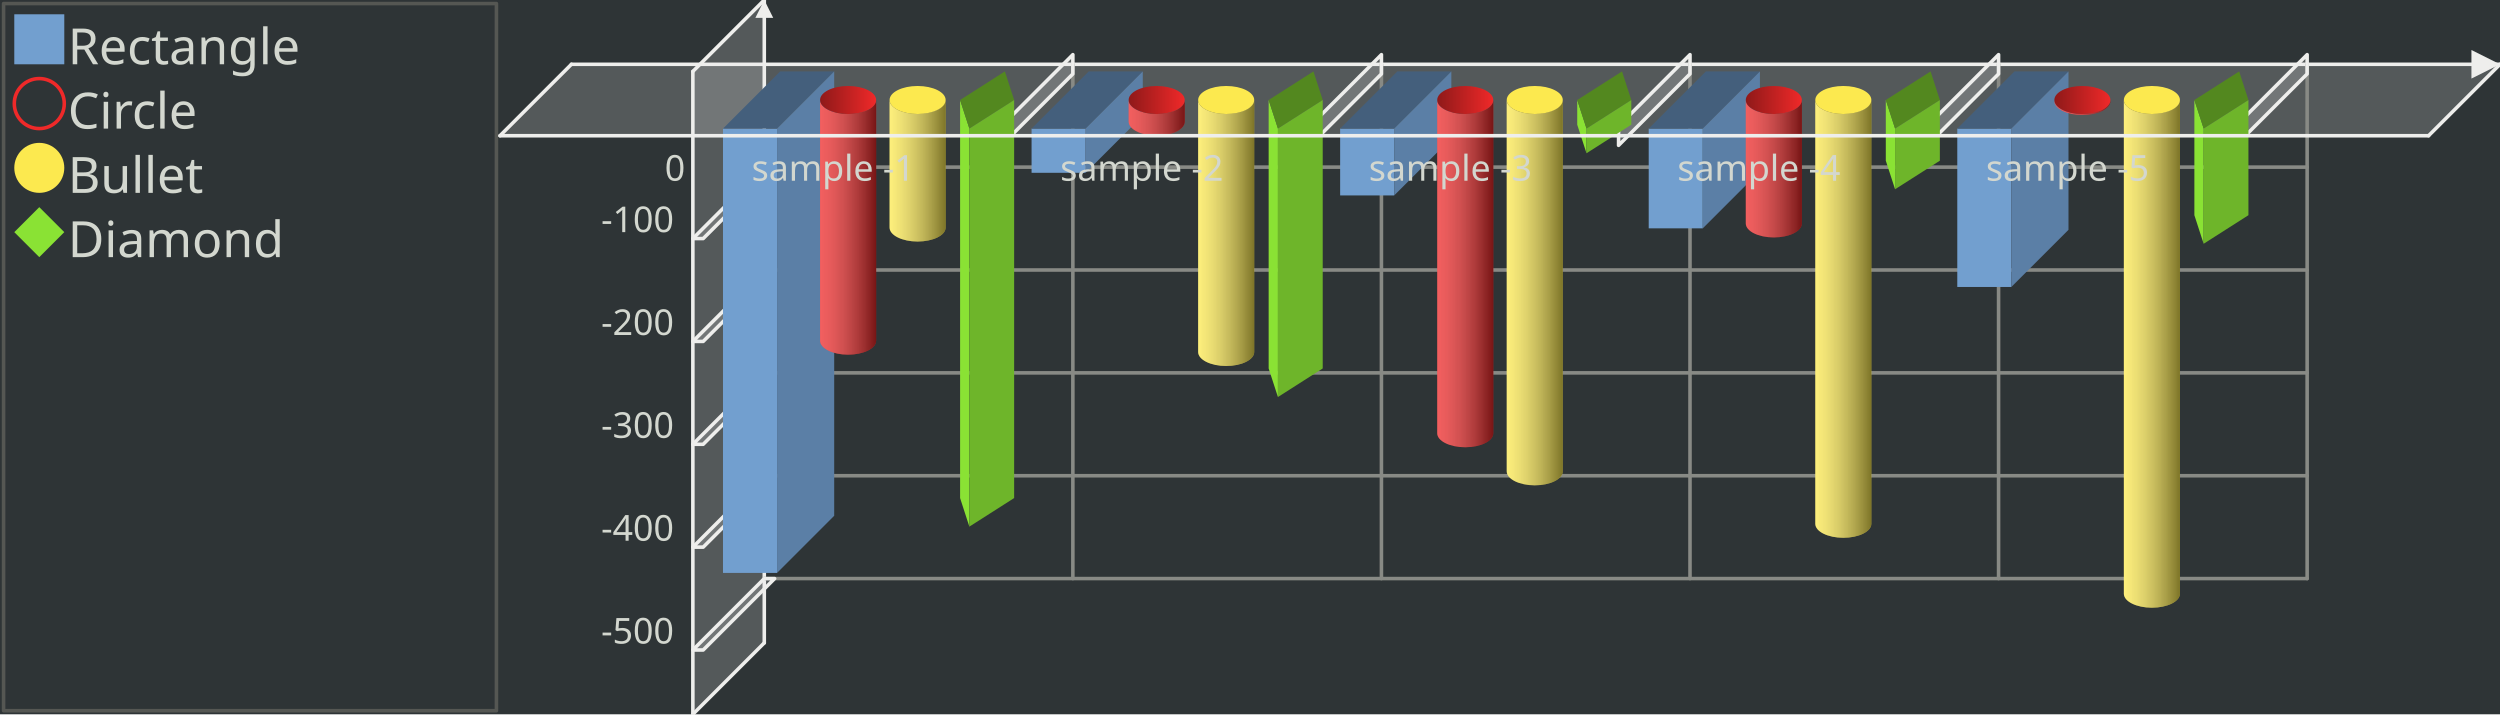
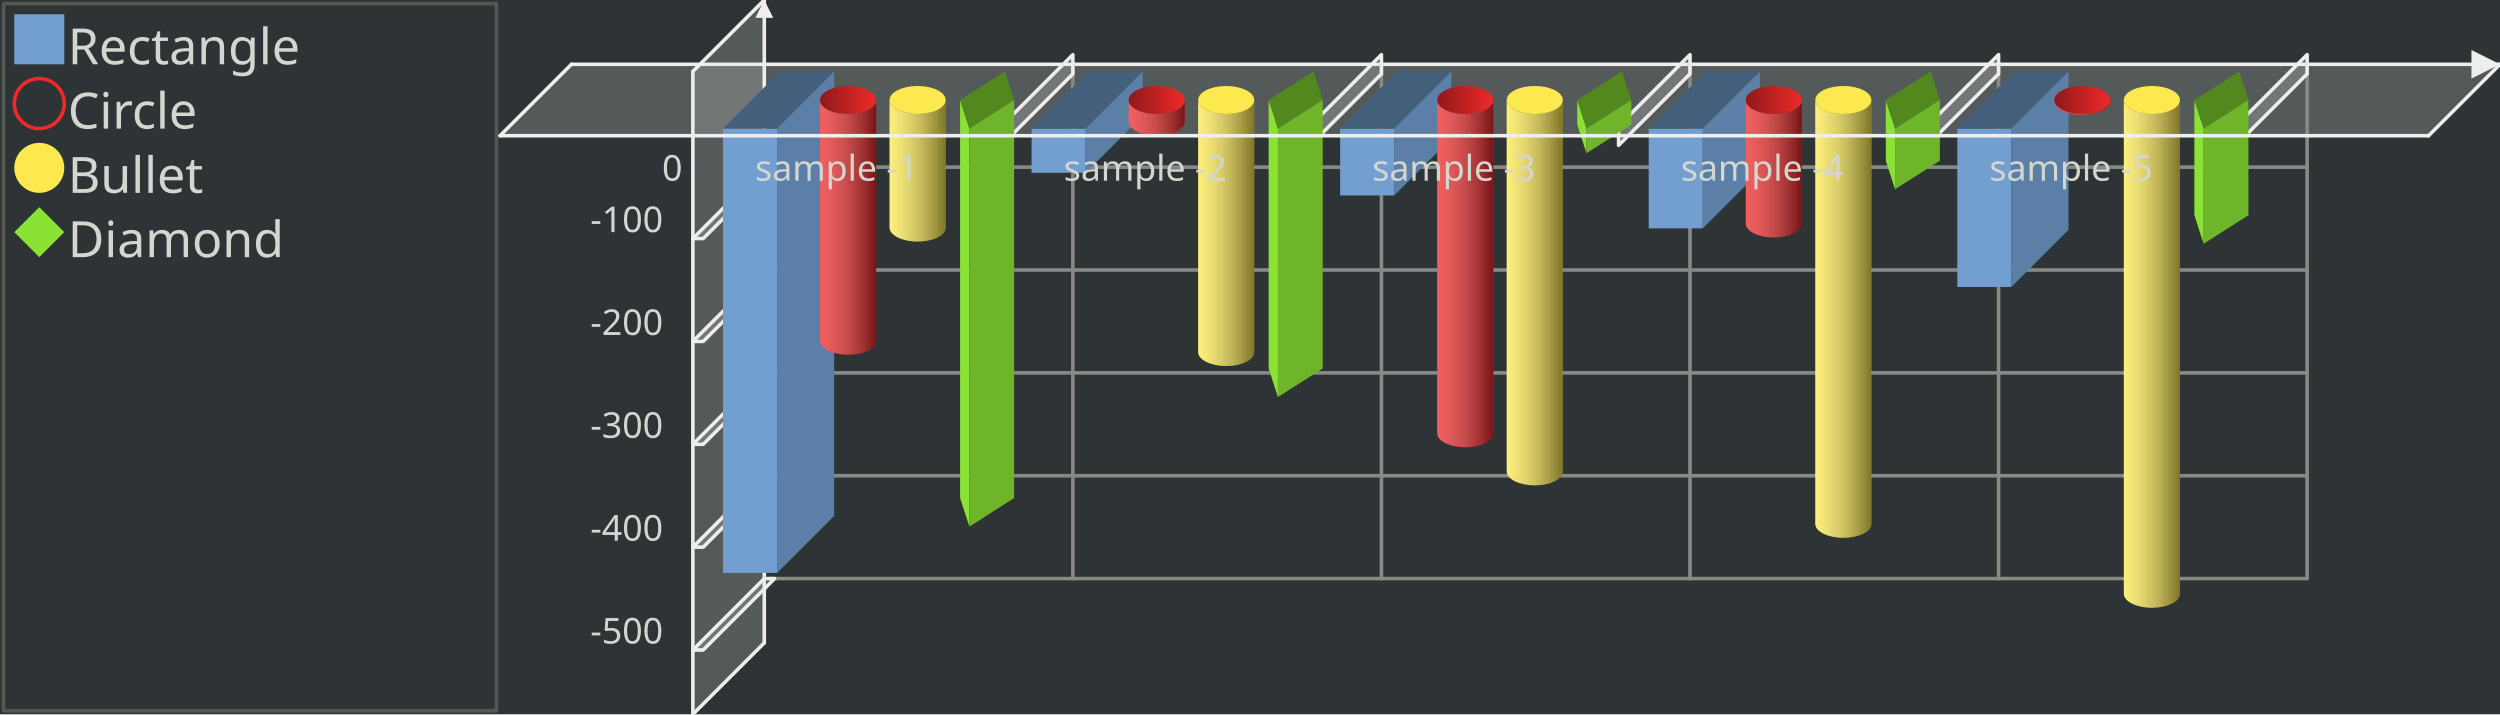
<svg xmlns="http://www.w3.org/2000/svg" xmlns:xlink="http://www.w3.org/1999/xlink" width="700" height="200" version="1.0" id="ezcGraph">
  <defs>
    <linearGradient id="Definition_LinearGradient_229_28_245_28_ffffffbf_0000007f">
      <stop offset="0" style="stop-color: #ffffff; stop-opacity: 0.25;" />
      <stop offset="1" style="stop-color: #000000; stop-opacity: 0.50;" />
    </linearGradient>
    <linearGradient id="LinearGradient_229_28_245_28_ffffffbf_0000007f" x1="229.62" y1="28" x2="245.318" y2="28" gradientUnits="userSpaceOnUse" xlink:href="#Definition_LinearGradient_229_28_245_28_ffffffbf_0000007f" />
    <linearGradient id="Definition_LinearGradient_229_28_245_28_8f191900_ef292900">
      <stop offset="0" style="stop-color: #8f1919; stop-opacity: 1.00;" />
      <stop offset="1" style="stop-color: #ef2929; stop-opacity: 1.00;" />
    </linearGradient>
    <linearGradient id="LinearGradient_229_28_245_28_8f191900_ef292900" x1="229.62" y1="28" x2="245.318" y2="28" gradientUnits="userSpaceOnUse" xlink:href="#Definition_LinearGradient_229_28_245_28_8f191900_ef292900" />
    <linearGradient id="Definition_LinearGradient_249_28_264_28_ffffffbf_0000007f">
      <stop offset="0" style="stop-color: #ffffff; stop-opacity: 0.25;" />
      <stop offset="1" style="stop-color: #000000; stop-opacity: 0.50;" />
    </linearGradient>
    <linearGradient id="LinearGradient_249_28_264_28_ffffffbf_0000007f" x1="249.082" y1="28" x2="264.78" y2="28" gradientUnits="userSpaceOnUse" xlink:href="#Definition_LinearGradient_249_28_264_28_ffffffbf_0000007f" />
    <linearGradient id="Definition_LinearGradient_316_28_331_28_ffffffbf_0000007f">
      <stop offset="0" style="stop-color: #ffffff; stop-opacity: 0.25;" />
      <stop offset="1" style="stop-color: #000000; stop-opacity: 0.50;" />
    </linearGradient>
    <linearGradient id="LinearGradient_316_28_331_28_ffffffbf_0000007f" x1="316.02" y1="28" x2="331.718" y2="28" gradientUnits="userSpaceOnUse" xlink:href="#Definition_LinearGradient_316_28_331_28_ffffffbf_0000007f" />
    <linearGradient id="Definition_LinearGradient_316_28_331_28_8f191900_ef292900">
      <stop offset="0" style="stop-color: #8f1919; stop-opacity: 1.00;" />
      <stop offset="1" style="stop-color: #ef2929; stop-opacity: 1.00;" />
    </linearGradient>
    <linearGradient id="LinearGradient_316_28_331_28_8f191900_ef292900" x1="316.02" y1="28" x2="331.718" y2="28" gradientUnits="userSpaceOnUse" xlink:href="#Definition_LinearGradient_316_28_331_28_8f191900_ef292900" />
    <linearGradient id="Definition_LinearGradient_335_28_351_28_ffffffbf_0000007f">
      <stop offset="0" style="stop-color: #ffffff; stop-opacity: 0.25;" />
      <stop offset="1" style="stop-color: #000000; stop-opacity: 0.50;" />
    </linearGradient>
    <linearGradient id="LinearGradient_335_28_351_28_ffffffbf_0000007f" x1="335.482" y1="28" x2="351.18" y2="28" gradientUnits="userSpaceOnUse" xlink:href="#Definition_LinearGradient_335_28_351_28_ffffffbf_0000007f" />
    <linearGradient id="Definition_LinearGradient_402_28_418_28_ffffffbf_0000007f">
      <stop offset="0" style="stop-color: #ffffff; stop-opacity: 0.25;" />
      <stop offset="1" style="stop-color: #000000; stop-opacity: 0.50;" />
    </linearGradient>
    <linearGradient id="LinearGradient_402_28_418_28_ffffffbf_0000007f" x1="402.42" y1="28" x2="418.118" y2="28" gradientUnits="userSpaceOnUse" xlink:href="#Definition_LinearGradient_402_28_418_28_ffffffbf_0000007f" />
    <linearGradient id="Definition_LinearGradient_402_28_418_28_8f191900_ef292900">
      <stop offset="0" style="stop-color: #8f1919; stop-opacity: 1.00;" />
      <stop offset="1" style="stop-color: #ef2929; stop-opacity: 1.00;" />
    </linearGradient>
    <linearGradient id="LinearGradient_402_28_418_28_8f191900_ef292900" x1="402.42" y1="28" x2="418.118" y2="28" gradientUnits="userSpaceOnUse" xlink:href="#Definition_LinearGradient_402_28_418_28_8f191900_ef292900" />
    <linearGradient id="Definition_LinearGradient_421_28_437_28_ffffffbf_0000007f">
      <stop offset="0" style="stop-color: #ffffff; stop-opacity: 0.25;" />
      <stop offset="1" style="stop-color: #000000; stop-opacity: 0.50;" />
    </linearGradient>
    <linearGradient id="LinearGradient_421_28_437_28_ffffffbf_0000007f" x1="421.882" y1="28" x2="437.58" y2="28" gradientUnits="userSpaceOnUse" xlink:href="#Definition_LinearGradient_421_28_437_28_ffffffbf_0000007f" />
    <linearGradient id="Definition_LinearGradient_488_28_504_28_ffffffbf_0000007f">
      <stop offset="0" style="stop-color: #ffffff; stop-opacity: 0.25;" />
      <stop offset="1" style="stop-color: #000000; stop-opacity: 0.50;" />
    </linearGradient>
    <linearGradient id="LinearGradient_488_28_504_28_ffffffbf_0000007f" x1="488.82" y1="28" x2="504.518" y2="28" gradientUnits="userSpaceOnUse" xlink:href="#Definition_LinearGradient_488_28_504_28_ffffffbf_0000007f" />
    <linearGradient id="Definition_LinearGradient_488_28_504_28_8f191900_ef292900">
      <stop offset="0" style="stop-color: #8f1919; stop-opacity: 1.00;" />
      <stop offset="1" style="stop-color: #ef2929; stop-opacity: 1.00;" />
    </linearGradient>
    <linearGradient id="LinearGradient_488_28_504_28_8f191900_ef292900" x1="488.82" y1="28" x2="504.518" y2="28" gradientUnits="userSpaceOnUse" xlink:href="#Definition_LinearGradient_488_28_504_28_8f191900_ef292900" />
    <linearGradient id="Definition_LinearGradient_508_28_523_28_ffffffbf_0000007f">
      <stop offset="0" style="stop-color: #ffffff; stop-opacity: 0.25;" />
      <stop offset="1" style="stop-color: #000000; stop-opacity: 0.50;" />
    </linearGradient>
    <linearGradient id="LinearGradient_508_28_523_28_ffffffbf_0000007f" x1="508.282" y1="28" x2="523.98" y2="28" gradientUnits="userSpaceOnUse" xlink:href="#Definition_LinearGradient_508_28_523_28_ffffffbf_0000007f" />
    <linearGradient id="Definition_LinearGradient_575_28_590_28_ffffffbf_0000007f">
      <stop offset="0" style="stop-color: #ffffff; stop-opacity: 0.25;" />
      <stop offset="1" style="stop-color: #000000; stop-opacity: 0.50;" />
    </linearGradient>
    <linearGradient id="LinearGradient_575_28_590_28_ffffffbf_0000007f" x1="575.22" y1="28" x2="590.918" y2="28" gradientUnits="userSpaceOnUse" xlink:href="#Definition_LinearGradient_575_28_590_28_ffffffbf_0000007f" />
    <linearGradient id="Definition_LinearGradient_575_28_590_28_8f191900_ef292900">
      <stop offset="0" style="stop-color: #8f1919; stop-opacity: 1.00;" />
      <stop offset="1" style="stop-color: #ef2929; stop-opacity: 1.00;" />
    </linearGradient>
    <linearGradient id="LinearGradient_575_28_590_28_8f191900_ef292900" x1="575.22" y1="28" x2="590.918" y2="28" gradientUnits="userSpaceOnUse" xlink:href="#Definition_LinearGradient_575_28_590_28_8f191900_ef292900" />
    <linearGradient id="Definition_LinearGradient_594_28_610_28_ffffffbf_0000007f">
      <stop offset="0" style="stop-color: #ffffff; stop-opacity: 0.25;" />
      <stop offset="1" style="stop-color: #000000; stop-opacity: 0.50;" />
    </linearGradient>
    <linearGradient id="LinearGradient_594_28_610_28_ffffffbf_0000007f" x1="594.682" y1="28" x2="610.38" y2="28" gradientUnits="userSpaceOnUse" xlink:href="#Definition_LinearGradient_594_28_610_28_ffffffbf_0000007f" />
  </defs>
  <g id="ezcGraphChart" color-rendering="optimizeQuality" shape-rendering="geometricPrecision" text-rendering="optimizeLegibility">
    <path d=" M 0,200 L 0,0 L 700,0 L 700,200 L 0,200 z " style="fill: #2e3436; fill-opacity: 1.00; stroke: none;" id="ezcGraphPolygon_1" />
    <path d=" M 1,199 L 1,1 L 139,1 L 139,199 L 1,199 z " style="fill: none; stroke: #555753; stroke-width: 1; stroke-opacity: 1.00; stroke-linecap: round; stroke-linejoin: round;" id="ezcGraphPolygon_2" />
    <path d=" M 2,198 L 2,2 L 138,2 L 138,198 L 2,198 z " style="fill: #000000; fill-opacity: 0.00; stroke: none;" id="ezcGraphPolygon_3" />
    <path d=" M 4,18 L 4,4 L 18,4 L 18,18 L 4,18 z " style="fill: #729fcf; fill-opacity: 1.00; stroke: none;" id="ezcGraphPolygon_4" />
    <ellipse cx="11" cy="29" rx="7" ry="7" style="fill: none; stroke: #ef2929; stroke-width: 1; stroke-opacity: 1.00; stroke-linecap: round; stroke-linejoin: round;" id="ezcGraphCircle_6" />
    <ellipse cx="11" cy="47" rx="7" ry="7" style="fill: #fce94f; fill-opacity: 1.00; stroke: none;" id="ezcGraphCircle_8" />
    <path d=" M 4,65 L 11,58 L 18,65 L 11,72 L 4,65 z " style="fill: #8ae234; fill-opacity: 1.00; stroke: none;" id="ezcGraphPolygon_10" />
    <path d=" M 140,38 L 160,18 L 700,18 L 680,38 L 140,38 z " style="fill: #eeeeec; fill-opacity: 0.20; stroke: none;" id="ezcGraphPolygon_12" />
    <path d=" M 160,18 L 700,18" style="fill: none; stroke: #eeeeec; stroke-width: 1; stroke-opacity: 1.00; stroke-linecap: round; stroke-linejoin: round;" id="ezcGraphLine_13" />
    <path d=" M 692,22 L 700,18 L 692,14 L 692,22 z " style="fill: #eeeeec; fill-opacity: 1.00; stroke: none;" id="ezcGraphPolygon_14" />
    <path d=" M 194,200 L 214,180 L 214,0 L 194,20 L 194,200 z " style="fill: #eeeeec; fill-opacity: 0.20; stroke: none;" id="ezcGraphPolygon_15" />
    <path d=" M 214,180 L 214,0" style="fill: none; stroke: #eeeeec; stroke-width: 1; stroke-opacity: 1.00; stroke-linecap: round; stroke-linejoin: round;" id="ezcGraphLine_16" />
    <path d=" M 211.5,5 L 214,0 L 216.5,5 L 211.5,5 z " style="fill: #eeeeec; fill-opacity: 1.00; stroke: none;" id="ezcGraphPolygon_17" />
    <path d=" M 300.4,162 L 300.4,18" style="fill: none; stroke: #888a85; stroke-width: 1; stroke-opacity: 1.00; stroke-linecap: round; stroke-linejoin: round;" id="ezcGraphLine_19" />
    <path d=" M 280.4,35.3 L 300.4,15.3 L 300.4,20.7 L 280.4,40.7 L 280.4,35.3 z " style="fill: #eeeeec; fill-opacity: 0.20; stroke: none;" id="ezcGraphPolygon_20" />
    <path d=" M 280.4,35.3 L 300.4,15.3 L 300.4,20.7 L 280.4,40.7 L 280.4,35.3 z " style="fill: none; stroke: #eeeeec; stroke-width: 1; stroke-opacity: 1.00; stroke-linecap: round; stroke-linejoin: round;" id="ezcGraphPolygon_21" />
    <path d=" M 386.8,162 L 386.8,18" style="fill: none; stroke: #888a85; stroke-width: 1; stroke-opacity: 1.00; stroke-linecap: round; stroke-linejoin: round;" id="ezcGraphLine_23" />
    <path d=" M 366.8,35.3 L 386.8,15.3 L 386.8,20.7 L 366.8,40.7 L 366.8,35.3 z " style="fill: #eeeeec; fill-opacity: 0.20; stroke: none;" id="ezcGraphPolygon_24" />
    <path d=" M 366.8,35.3 L 386.8,15.3 L 386.8,20.7 L 366.8,40.7 L 366.8,35.3 z " style="fill: none; stroke: #eeeeec; stroke-width: 1; stroke-opacity: 1.00; stroke-linecap: round; stroke-linejoin: round;" id="ezcGraphPolygon_25" />
    <path d=" M 473.2,162 L 473.2,18" style="fill: none; stroke: #888a85; stroke-width: 1; stroke-opacity: 1.00; stroke-linecap: round; stroke-linejoin: round;" id="ezcGraphLine_27" />
    <path d=" M 453.2,35.3 L 473.2,15.3 L 473.2,20.7 L 453.2,40.7 L 453.2,35.3 z " style="fill: #eeeeec; fill-opacity: 0.20; stroke: none;" id="ezcGraphPolygon_28" />
    <path d=" M 453.2,35.3 L 473.2,15.3 L 473.2,20.7 L 453.2,40.7 L 453.2,35.3 z " style="fill: none; stroke: #eeeeec; stroke-width: 1; stroke-opacity: 1.00; stroke-linecap: round; stroke-linejoin: round;" id="ezcGraphPolygon_29" />
    <path d=" M 559.6,162 L 559.6,18" style="fill: none; stroke: #888a85; stroke-width: 1; stroke-opacity: 1.00; stroke-linecap: round; stroke-linejoin: round;" id="ezcGraphLine_31" />
    <path d=" M 539.6,35.3 L 559.6,15.3 L 559.6,20.7 L 539.6,40.7 L 539.6,35.3 z " style="fill: #eeeeec; fill-opacity: 0.20; stroke: none;" id="ezcGraphPolygon_32" />
    <path d=" M 539.6,35.3 L 559.6,15.3 L 559.6,20.7 L 539.6,40.7 L 539.6,35.3 z " style="fill: none; stroke: #eeeeec; stroke-width: 1; stroke-opacity: 1.00; stroke-linecap: round; stroke-linejoin: round;" id="ezcGraphPolygon_33" />
    <path d=" M 646,162 L 646,18" style="fill: none; stroke: #888a85; stroke-width: 1; stroke-opacity: 1.00; stroke-linecap: round; stroke-linejoin: round;" id="ezcGraphLine_35" />
    <path d=" M 626,35.3 L 646,15.3 L 646,20.7 L 626,40.7 L 626,35.3 z " style="fill: #eeeeec; fill-opacity: 0.20; stroke: none;" id="ezcGraphPolygon_36" />
    <path d=" M 626,35.3 L 646,15.3 L 646,20.7 L 626,40.7 L 626,35.3 z " style="fill: none; stroke: #eeeeec; stroke-width: 1; stroke-opacity: 1.00; stroke-linecap: round; stroke-linejoin: round;" id="ezcGraphPolygon_37" />
    <path d=" M 646,162 L 214,162" style="fill: none; stroke: #888a85; stroke-width: 1; stroke-opacity: 1.00; stroke-linecap: round; stroke-linejoin: round;" id="ezcGraphLine_38" />
    <path d=" M 194,182 L 214,162 L 216.893,162 L 196.893,182 L 194,182 z " style="fill: #eeeeec; fill-opacity: 0.20; stroke: none;" id="ezcGraphPolygon_39" />
    <path d=" M 194,182 L 214,162 L 216.893,162 L 196.893,182 L 194,182 z " style="fill: none; stroke: #eeeeec; stroke-width: 1; stroke-opacity: 1.00; stroke-linecap: round; stroke-linejoin: round;" id="ezcGraphPolygon_40" />
    <path d=" M 646,133.2 L 214,133.2" style="fill: none; stroke: #888a85; stroke-width: 1; stroke-opacity: 1.00; stroke-linecap: round; stroke-linejoin: round;" id="ezcGraphLine_42" />
    <path d=" M 194,153.2 L 214,133.2 L 216.893,133.2 L 196.893,153.2 L 194,153.2 z " style="fill: #eeeeec; fill-opacity: 0.20; stroke: none;" id="ezcGraphPolygon_43" />
    <path d=" M 194,153.2 L 214,133.2 L 216.893,133.2 L 196.893,153.2 L 194,153.2 z " style="fill: none; stroke: #eeeeec; stroke-width: 1; stroke-opacity: 1.00; stroke-linecap: round; stroke-linejoin: round;" id="ezcGraphPolygon_44" />
    <path d=" M 646,104.4 L 214,104.4" style="fill: none; stroke: #888a85; stroke-width: 1; stroke-opacity: 1.00; stroke-linecap: round; stroke-linejoin: round;" id="ezcGraphLine_46" />
    <path d=" M 194,124.4 L 214,104.4 L 216.893,104.4 L 196.893,124.4 L 194,124.4 z " style="fill: #eeeeec; fill-opacity: 0.20; stroke: none;" id="ezcGraphPolygon_47" />
    <path d=" M 194,124.4 L 214,104.4 L 216.893,104.4 L 196.893,124.4 L 194,124.4 z " style="fill: none; stroke: #eeeeec; stroke-width: 1; stroke-opacity: 1.00; stroke-linecap: round; stroke-linejoin: round;" id="ezcGraphPolygon_48" />
    <path d=" M 646,75.6 L 214,75.6" style="fill: none; stroke: #888a85; stroke-width: 1; stroke-opacity: 1.00; stroke-linecap: round; stroke-linejoin: round;" id="ezcGraphLine_50" />
    <path d=" M 194,95.6 L 214,75.6 L 216.893,75.6 L 196.893,95.6 L 194,95.6 z " style="fill: #eeeeec; fill-opacity: 0.20; stroke: none;" id="ezcGraphPolygon_51" />
    <path d=" M 194,95.6 L 214,75.6 L 216.893,75.6 L 196.893,95.6 L 194,95.6 z " style="fill: none; stroke: #eeeeec; stroke-width: 1; stroke-opacity: 1.00; stroke-linecap: round; stroke-linejoin: round;" id="ezcGraphPolygon_52" />
    <path d=" M 646,46.8 L 214,46.8" style="fill: none; stroke: #888a85; stroke-width: 1; stroke-opacity: 1.00; stroke-linecap: round; stroke-linejoin: round;" id="ezcGraphLine_54" />
    <path d=" M 194,66.8 L 214,46.8 L 216.893,46.8 L 196.893,66.8 L 194,66.8 z " style="fill: #eeeeec; fill-opacity: 0.20; stroke: none;" id="ezcGraphPolygon_55" />
    <path d=" M 194,66.8 L 214,46.8 L 216.893,46.8 L 196.893,66.8 L 194,66.8 z " style="fill: none; stroke: #eeeeec; stroke-width: 1; stroke-opacity: 1.00; stroke-linecap: round; stroke-linejoin: round;" id="ezcGraphPolygon_56" />
    <path d=" M 217.576,36 L 202.439,36 L 202.439,160.416 L 217.576,160.416 L 217.576,36 z " style="fill: #729fcf; fill-opacity: 1.00; stroke: none;" id="ezcGraphPolygon_59" />
    <path d=" M 218.439,20 L 202.439,36 L 217.576,36 L 233.576,20 L 218.439,20 z " style="fill: #445f7c; fill-opacity: 1.00; stroke: none;" id="ezcGraphPolygon_60" />
    <path d=" M 233.576,144.416 L 217.576,160.416 L 217.576,36 L 233.576,20 L 233.576,144.416 z " style="fill: #5b7fa6; fill-opacity: 1.00; stroke: none;" id="ezcGraphPolygon_61" />
    <path d="M 229.62,95.39 A 7.85,3.92 0 0,0 245.32,95.39 L 245.32,28.00 A 7.85,3.924 0 0,1 229.62,28.00 z" style="fill: #ef2929; fill-opacity: 1.00; stroke: none;" id="ezcGraphCircularArc_62" />
    <path d="M 229.62,95.39 A 7.85,3.92 0 0,0 245.32,95.39 L 245.32,28.00 A 7.85,3.924 0 0,1 229.62,28.00 z" style="fill: url(#LinearGradient_229_28_245_28_ffffffbf_0000007f); stroke: none;" />
    <ellipse cx="237.469" cy="28" rx="7.849" ry="3.924" style="fill: url(#LinearGradient_229_28_245_28_8f191900_ef292900); stroke: none;" id="ezcGraphCircle_63" />
    <path d="M 249.08,63.71 A 7.85,3.92 0 0,0 264.78,63.71 L 264.78,28.00 A 7.85,3.924 0 0,1 249.08,28.00 z" style="fill: #fce94f; fill-opacity: 1.00; stroke: none;" id="ezcGraphCircularArc_64" />
    <path d="M 249.08,63.71 A 7.85,3.92 0 0,0 264.78,63.71 L 264.78,28.00 A 7.85,3.924 0 0,1 249.08,28.00 z" style="fill: url(#LinearGradient_249_28_264_28_ffffffbf_0000007f); stroke: none;" />
    <ellipse cx="256.931" cy="28" rx="7.849" ry="3.924" style="fill: #fce94f; fill-opacity: 1.00; stroke: none;" id="ezcGraphCircle_65" />
    <path d=" M 271.42,36 L 268.824,28 L 268.824,139.456 L 271.42,147.456 L 271.42,36 z " style="fill: #8ae234; fill-opacity: 1.00; stroke: none;" id="ezcGraphPolygon_66" />
    <path d=" M 268.824,28 L 271.42,36 L 283.961,28 L 281.365,20 L 268.824,28 z " style="fill: #53881f; fill-opacity: 1.00; stroke: none;" id="ezcGraphPolygon_67" />
    <path d=" M 271.42,36 L 283.961,28 L 283.961,139.456 L 271.42,147.456 L 271.42,36 z " style="fill: #6eb52a; fill-opacity: 1.00; stroke: none;" id="ezcGraphPolygon_68" />
    <path d=" M 303.976,36 L 288.839,36 L 288.839,48.384 L 303.976,48.384 L 303.976,36 z " style="fill: #729fcf; fill-opacity: 1.00; stroke: none;" id="ezcGraphPolygon_69" />
    <path d=" M 304.839,20 L 288.839,36 L 303.976,36 L 319.976,20 L 304.839,20 z " style="fill: #445f7c; fill-opacity: 1.00; stroke: none;" id="ezcGraphPolygon_70" />
    <path d=" M 319.976,32.384 L 303.976,48.384 L 303.976,36 L 319.976,20 L 319.976,32.384 z " style="fill: #5b7fa6; fill-opacity: 1.00; stroke: none;" id="ezcGraphPolygon_71" />
    <path d="M 316.02,34.05 A 7.85,3.92 0 0,0 331.72,34.05 L 331.72,28.00 A 7.85,3.924 0 0,1 316.02,28.00 z" style="fill: #ef2929; fill-opacity: 1.00; stroke: none;" id="ezcGraphCircularArc_72" />
    <path d="M 316.02,34.05 A 7.85,3.92 0 0,0 331.72,34.05 L 331.72,28.00 A 7.85,3.924 0 0,1 316.02,28.00 z" style="fill: url(#LinearGradient_316_28_331_28_ffffffbf_0000007f); stroke: none;" />
    <ellipse cx="323.869" cy="28" rx="7.849" ry="3.924" style="fill: url(#LinearGradient_316_28_331_28_8f191900_ef292900); stroke: none;" id="ezcGraphCircle_73" />
    <path d="M 335.48,98.56 A 7.85,3.92 0 0,0 351.18,98.56 L 351.18,28.00 A 7.85,3.924 0 0,1 335.48,28.00 z" style="fill: #fce94f; fill-opacity: 1.00; stroke: none;" id="ezcGraphCircularArc_74" />
    <path d="M 335.48,98.56 A 7.85,3.92 0 0,0 351.18,98.56 L 351.18,28.00 A 7.85,3.924 0 0,1 335.48,28.00 z" style="fill: url(#LinearGradient_335_28_351_28_ffffffbf_0000007f); stroke: none;" />
    <ellipse cx="343.331" cy="28" rx="7.849" ry="3.924" style="fill: #fce94f; fill-opacity: 1.00; stroke: none;" id="ezcGraphCircle_75" />
    <path d=" M 357.82,36 L 355.224,28 L 355.224,103.168 L 357.82,111.168 L 357.82,36 z " style="fill: #8ae234; fill-opacity: 1.00; stroke: none;" id="ezcGraphPolygon_76" />
    <path d=" M 355.224,28 L 357.82,36 L 370.361,28 L 367.765,20 L 355.224,28 z " style="fill: #53881f; fill-opacity: 1.00; stroke: none;" id="ezcGraphPolygon_77" />
    <path d=" M 357.82,36 L 370.361,28 L 370.361,103.168 L 357.82,111.168 L 357.82,36 z " style="fill: #6eb52a; fill-opacity: 1.00; stroke: none;" id="ezcGraphPolygon_78" />
    <path d=" M 390.376,36 L 375.239,36 L 375.239,54.72 L 390.376,54.72 L 390.376,36 z " style="fill: #729fcf; fill-opacity: 1.00; stroke: none;" id="ezcGraphPolygon_79" />
    <path d=" M 391.239,20 L 375.239,36 L 390.376,36 L 406.376,20 L 391.239,20 z " style="fill: #445f7c; fill-opacity: 1.00; stroke: none;" id="ezcGraphPolygon_80" />
    <path d=" M 406.376,38.72 L 390.376,54.72 L 390.376,36 L 406.376,20 L 406.376,38.72 z " style="fill: #5b7fa6; fill-opacity: 1.00; stroke: none;" id="ezcGraphPolygon_81" />
    <path d="M 402.42,121.31 A 7.85,3.92 0 0,0 418.12,121.31 L 418.12,28.00 A 7.85,3.924 0 0,1 402.42,28.00 z" style="fill: #ef2929; fill-opacity: 1.00; stroke: none;" id="ezcGraphCircularArc_82" />
    <path d="M 402.42,121.31 A 7.85,3.92 0 0,0 418.12,121.31 L 418.12,28.00 A 7.85,3.924 0 0,1 402.42,28.00 z" style="fill: url(#LinearGradient_402_28_418_28_ffffffbf_0000007f); stroke: none;" />
    <ellipse cx="410.269" cy="28" rx="7.849" ry="3.924" style="fill: url(#LinearGradient_402_28_418_28_8f191900_ef292900); stroke: none;" id="ezcGraphCircle_83" />
    <path d="M 421.88,131.97 A 7.85,3.92 0 0,0 437.58,131.97 L 437.58,28.00 A 7.85,3.924 0 0,1 421.88,28.00 z" style="fill: #fce94f; fill-opacity: 1.00; stroke: none;" id="ezcGraphCircularArc_84" />
    <path d="M 421.88,131.97 A 7.85,3.92 0 0,0 437.58,131.97 L 437.58,28.00 A 7.85,3.924 0 0,1 421.88,28.00 z" style="fill: url(#LinearGradient_421_28_437_28_ffffffbf_0000007f); stroke: none;" />
    <ellipse cx="429.731" cy="28" rx="7.849" ry="3.924" style="fill: #fce94f; fill-opacity: 1.00; stroke: none;" id="ezcGraphCircle_85" />
    <path d=" M 444.22,36 L 441.624,28 L 441.624,34.912 L 444.22,42.912 L 444.22,36 z " style="fill: #8ae234; fill-opacity: 1.00; stroke: none;" id="ezcGraphPolygon_86" />
    <path d=" M 441.624,28 L 444.22,36 L 456.761,28 L 454.165,20 L 441.624,28 z " style="fill: #53881f; fill-opacity: 1.00; stroke: none;" id="ezcGraphPolygon_87" />
    <path d=" M 444.22,36 L 456.761,28 L 456.761,34.912 L 444.22,42.912 L 444.22,36 z " style="fill: #6eb52a; fill-opacity: 1.00; stroke: none;" id="ezcGraphPolygon_88" />
    <path d=" M 476.776,36 L 461.639,36 L 461.639,63.936 L 476.776,63.936 L 476.776,36 z " style="fill: #729fcf; fill-opacity: 1.00; stroke: none;" id="ezcGraphPolygon_89" />
    <path d=" M 477.639,20 L 461.639,36 L 476.776,36 L 492.776,20 L 477.639,20 z " style="fill: #445f7c; fill-opacity: 1.00; stroke: none;" id="ezcGraphPolygon_90" />
    <path d=" M 492.776,47.936 L 476.776,63.936 L 476.776,36 L 492.776,20 L 492.776,47.936 z " style="fill: #5b7fa6; fill-opacity: 1.00; stroke: none;" id="ezcGraphPolygon_91" />
    <path d="M 488.82,62.56 A 7.85,3.92 0 0,0 504.52,62.56 L 504.52,28.00 A 7.85,3.924 0 0,1 488.82,28.00 z" style="fill: #ef2929; fill-opacity: 1.00; stroke: none;" id="ezcGraphCircularArc_92" />
    <path d="M 488.82,62.56 A 7.85,3.92 0 0,0 504.52,62.56 L 504.52,28.00 A 7.85,3.924 0 0,1 488.82,28.00 z" style="fill: url(#LinearGradient_488_28_504_28_ffffffbf_0000007f); stroke: none;" />
    <ellipse cx="496.669" cy="28" rx="7.849" ry="3.924" style="fill: url(#LinearGradient_488_28_504_28_8f191900_ef292900); stroke: none;" id="ezcGraphCircle_93" />
    <path d="M 508.28,146.66 A 7.85,3.92 0 0,0 523.98,146.66 L 523.98,28.00 A 7.85,3.924 0 0,1 508.28,28.00 z" style="fill: #fce94f; fill-opacity: 1.00; stroke: none;" id="ezcGraphCircularArc_94" />
    <path d="M 508.28,146.66 A 7.85,3.92 0 0,0 523.98,146.66 L 523.98,28.00 A 7.85,3.924 0 0,1 508.28,28.00 z" style="fill: url(#LinearGradient_508_28_523_28_ffffffbf_0000007f); stroke: none;" />
    <ellipse cx="516.131" cy="28" rx="7.849" ry="3.924" style="fill: #fce94f; fill-opacity: 1.00; stroke: none;" id="ezcGraphCircle_95" />
    <path d=" M 530.62,36 L 528.024,28 L 528.024,44.992 L 530.62,52.992 L 530.62,36 z " style="fill: #8ae234; fill-opacity: 1.00; stroke: none;" id="ezcGraphPolygon_96" />
    <path d=" M 528.024,28 L 530.62,36 L 543.161,28 L 540.565,20 L 528.024,28 z " style="fill: #53881f; fill-opacity: 1.00; stroke: none;" id="ezcGraphPolygon_97" />
    <path d=" M 530.62,36 L 543.161,28 L 543.161,44.992 L 530.62,52.992 L 530.62,36 z " style="fill: #6eb52a; fill-opacity: 1.00; stroke: none;" id="ezcGraphPolygon_98" />
    <path d=" M 563.176,36 L 548.039,36 L 548.039,80.352 L 563.176,80.352 L 563.176,36 z " style="fill: #729fcf; fill-opacity: 1.00; stroke: none;" id="ezcGraphPolygon_99" />
    <path d=" M 564.039,20 L 548.039,36 L 563.176,36 L 579.176,20 L 564.039,20 z " style="fill: #445f7c; fill-opacity: 1.00; stroke: none;" id="ezcGraphPolygon_100" />
    <path d=" M 579.176,64.352 L 563.176,80.352 L 563.176,36 L 579.176,20 L 579.176,64.352 z " style="fill: #5b7fa6; fill-opacity: 1.00; stroke: none;" id="ezcGraphPolygon_101" />
    <path d="M 575.22,28.29 A 7.85,3.92 0 0,0 590.92,28.29 L 590.92,28.00 A 7.85,3.924 0 0,1 575.22,28.00 z" style="fill: #ef2929; fill-opacity: 1.00; stroke: none;" id="ezcGraphCircularArc_102" />
    <path d="M 575.22,28.29 A 7.85,3.92 0 0,0 590.92,28.29 L 590.92,28.00 A 7.85,3.924 0 0,1 575.22,28.00 z" style="fill: url(#LinearGradient_575_28_590_28_ffffffbf_0000007f); stroke: none;" />
    <ellipse cx="583.069" cy="28" rx="7.849" ry="3.924" style="fill: url(#LinearGradient_575_28_590_28_8f191900_ef292900); stroke: none;" id="ezcGraphCircle_103" />
    <path d="M 594.68,166.24 A 7.85,3.92 0 0,0 610.38,166.24 L 610.38,28.00 A 7.85,3.924 0 0,1 594.68,28.00 z" style="fill: #fce94f; fill-opacity: 1.00; stroke: none;" id="ezcGraphCircularArc_104" />
    <path d="M 594.68,166.24 A 7.85,3.92 0 0,0 610.38,166.24 L 610.38,28.00 A 7.85,3.924 0 0,1 594.68,28.00 z" style="fill: url(#LinearGradient_594_28_610_28_ffffffbf_0000007f); stroke: none;" />
    <ellipse cx="602.531" cy="28" rx="7.849" ry="3.924" style="fill: #fce94f; fill-opacity: 1.00; stroke: none;" id="ezcGraphCircle_105" />
    <path d=" M 617.02,36 L 614.424,28 L 614.424,60.256 L 617.02,68.256 L 617.02,36 z " style="fill: #8ae234; fill-opacity: 1.00; stroke: none;" id="ezcGraphPolygon_106" />
    <path d=" M 614.424,28 L 617.02,36 L 629.561,28 L 626.965,20 L 614.424,28 z " style="fill: #53881f; fill-opacity: 1.00; stroke: none;" id="ezcGraphPolygon_107" />
    <path d=" M 617.02,36 L 629.561,28 L 629.561,60.256 L 617.02,68.256 L 617.02,36 z " style="fill: #6eb52a; fill-opacity: 1.00; stroke: none;" id="ezcGraphPolygon_108" />
    <path d=" M 700,18 L 680,38" style="fill: none; stroke: #eeeeec; stroke-width: 1; stroke-opacity: 1.00; stroke-linecap: round; stroke-linejoin: round;" id="ezcGraphLine_109" />
    <path d=" M 680,38 L 140,38" style="fill: none; stroke: #eeeeec; stroke-width: 1; stroke-opacity: 1.00; stroke-linecap: round; stroke-linejoin: round;" id="ezcGraphLine_110" />
    <path d=" M 140,38 L 160,18" style="fill: none; stroke: #eeeeec; stroke-width: 1; stroke-opacity: 1.00; stroke-linecap: round; stroke-linejoin: round;" id="ezcGraphLine_111" />
    <path d=" M 214,0 L 194,20" style="fill: none; stroke: #eeeeec; stroke-width: 1; stroke-opacity: 1.00; stroke-linecap: round; stroke-linejoin: round;" id="ezcGraphLine_112" />
    <path d=" M 194,20 L 194,200" style="fill: none; stroke: #eeeeec; stroke-width: 1; stroke-opacity: 1.00; stroke-linecap: round; stroke-linejoin: round;" id="ezcGraphLine_113" />
    <path d=" M 194,200 L 214,180" style="fill: none; stroke: #eeeeec; stroke-width: 1; stroke-opacity: 1.00; stroke-linecap: round; stroke-linejoin: round;" id="ezcGraphLine_114" />
-     <text id="ezcGraphTextBox_5" x="19" text-length="69.3px" y="18" style="font-size: 14px; font-family: sans-serif; fill: #d3d7cf; fill-opacity: 1.00; stroke: none;">Rectangle</text>
-     <text id="ezcGraphTextBox_7" x="19" text-length="46.2px" y="36" style="font-size: 14px; font-family: sans-serif; fill: #d3d7cf; fill-opacity: 1.00; stroke: none;">Circle</text>
-     <text id="ezcGraphTextBox_9" x="19" text-length="46.2px" y="54" style="font-size: 14px; font-family: sans-serif; fill: #d3d7cf; fill-opacity: 1.00; stroke: none;">Bullet</text>
-     <text id="ezcGraphTextBox_11" x="19" text-length="53.9px" y="72" style="font-size: 14px; font-family: sans-serif; fill: #d3d7cf; fill-opacity: 1.00; stroke: none;">Diamond</text>
-     <text id="ezcGraphTextBox_18" x="210.47" text-length="53.46px" y="50.6" style="font-size: 10px; font-family: sans-serif; fill: #d3d7cf; fill-opacity: 1.00; stroke: none;">sample -1</text>
-     <text id="ezcGraphTextBox_22" x="296.87" text-length="53.46px" y="50.6" style="font-size: 10px; font-family: sans-serif; fill: #d3d7cf; fill-opacity: 1.00; stroke: none;">sample -2</text>
-     <text id="ezcGraphTextBox_26" x="383.27" text-length="53.46px" y="50.6" style="font-size: 10px; font-family: sans-serif; fill: #d3d7cf; fill-opacity: 1.00; stroke: none;">sample -3</text>
-     <text id="ezcGraphTextBox_30" x="469.67" text-length="53.46px" y="50.6" style="font-size: 10px; font-family: sans-serif; fill: #d3d7cf; fill-opacity: 1.00; stroke: none;">sample -4</text>
-     <text id="ezcGraphTextBox_34" x="556.07" text-length="53.46px" y="50.6" style="font-size: 10px; font-family: sans-serif; fill: #d3d7cf; fill-opacity: 1.00; stroke: none;">sample -5</text>
-     <text id="ezcGraphTextBox_41" x="168.311" text-length="23.76px" y="180.2" style="font-size: 10px; font-family: sans-serif; fill: #d3d7cf; fill-opacity: 1.00; stroke: none;">-500</text>
-     <text id="ezcGraphTextBox_45" x="168.311" text-length="23.76px" y="151.4" style="font-size: 10px; font-family: sans-serif; fill: #d3d7cf; fill-opacity: 1.00; stroke: none;">-400</text>
-     <text id="ezcGraphTextBox_49" x="168.311" text-length="23.76px" y="122.6" style="font-size: 10px; font-family: sans-serif; fill: #d3d7cf; fill-opacity: 1.00; stroke: none;">-300</text>
-     <text id="ezcGraphTextBox_53" x="168.311" text-length="23.76px" y="93.8" style="font-size: 10px; font-family: sans-serif; fill: #d3d7cf; fill-opacity: 1.00; stroke: none;">-200</text>
-     <text id="ezcGraphTextBox_57" x="168.311" text-length="23.76px" y="65" style="font-size: 10px; font-family: sans-serif; fill: #d3d7cf; fill-opacity: 1.00; stroke: none;">-100</text>
-     <text id="ezcGraphTextBox_58" x="186.131" text-length="5.94px" y="50.6" style="font-size: 10px; font-family: sans-serif; fill: #d3d7cf; fill-opacity: 1.00; stroke: none;">0</text>
+     <text id="ezcGraphTextBox_5" x="19" text-length="66.78px" y="18" style="font-size: 14px; font-family: sans-serif; fill: #d3d7cf; fill-opacity: 1.00; stroke: none;">Rectangle</text>
+     <text id="ezcGraphTextBox_7" x="19" text-length="44.52px" y="36" style="font-size: 14px; font-family: sans-serif; fill: #d3d7cf; fill-opacity: 1.00; stroke: none;">Circle</text>
+     <text id="ezcGraphTextBox_9" x="19" text-length="44.52px" y="54" style="font-size: 14px; font-family: sans-serif; fill: #d3d7cf; fill-opacity: 1.00; stroke: none;">Bullet</text>
+     <text id="ezcGraphTextBox_11" x="19" text-length="51.94px" y="72" style="font-size: 14px; font-family: sans-serif; fill: #d3d7cf; fill-opacity: 1.00; stroke: none;">Diamond</text>
+     <text id="ezcGraphTextBox_18" x="211.442" text-length="51.516px" y="50.6" style="font-size: 10px; font-family: sans-serif; fill: #d3d7cf; fill-opacity: 1.00; stroke: none;">sample -1</text>
+     <text id="ezcGraphTextBox_22" x="297.842" text-length="51.516px" y="50.6" style="font-size: 10px; font-family: sans-serif; fill: #d3d7cf; fill-opacity: 1.00; stroke: none;">sample -2</text>
+     <text id="ezcGraphTextBox_26" x="384.242" text-length="51.516px" y="50.6" style="font-size: 10px; font-family: sans-serif; fill: #d3d7cf; fill-opacity: 1.00; stroke: none;">sample -3</text>
+     <text id="ezcGraphTextBox_30" x="470.642" text-length="51.516px" y="50.6" style="font-size: 10px; font-family: sans-serif; fill: #d3d7cf; fill-opacity: 1.00; stroke: none;">sample -4</text>
+     <text id="ezcGraphTextBox_34" x="557.042" text-length="51.516px" y="50.6" style="font-size: 10px; font-family: sans-serif; fill: #d3d7cf; fill-opacity: 1.00; stroke: none;">sample -5</text>
+     <text id="ezcGraphTextBox_41" x="165.287" text-length="26.784px" y="180.2" style="font-size: 10px; font-family: sans-serif; fill: #d3d7cf; fill-opacity: 1.00; stroke: none;">-500</text>
+     <text id="ezcGraphTextBox_45" x="165.287" text-length="26.784px" y="151.4" style="font-size: 10px; font-family: sans-serif; fill: #d3d7cf; fill-opacity: 1.00; stroke: none;">-400</text>
+     <text id="ezcGraphTextBox_49" x="165.287" text-length="26.784px" y="122.6" style="font-size: 10px; font-family: sans-serif; fill: #d3d7cf; fill-opacity: 1.00; stroke: none;">-300</text>
+     <text id="ezcGraphTextBox_53" x="165.287" text-length="26.784px" y="93.8" style="font-size: 10px; font-family: sans-serif; fill: #d3d7cf; fill-opacity: 1.00; stroke: none;">-200</text>
+     <text id="ezcGraphTextBox_57" x="165.287" text-length="26.784px" y="65" style="font-size: 10px; font-family: sans-serif; fill: #d3d7cf; fill-opacity: 1.00; stroke: none;">-100</text>
+     <text id="ezcGraphTextBox_58" x="185.375" text-length="6.696px" y="50.6" style="font-size: 10px; font-family: sans-serif; fill: #d3d7cf; fill-opacity: 1.00; stroke: none;">0</text>
  </g>
</svg>
